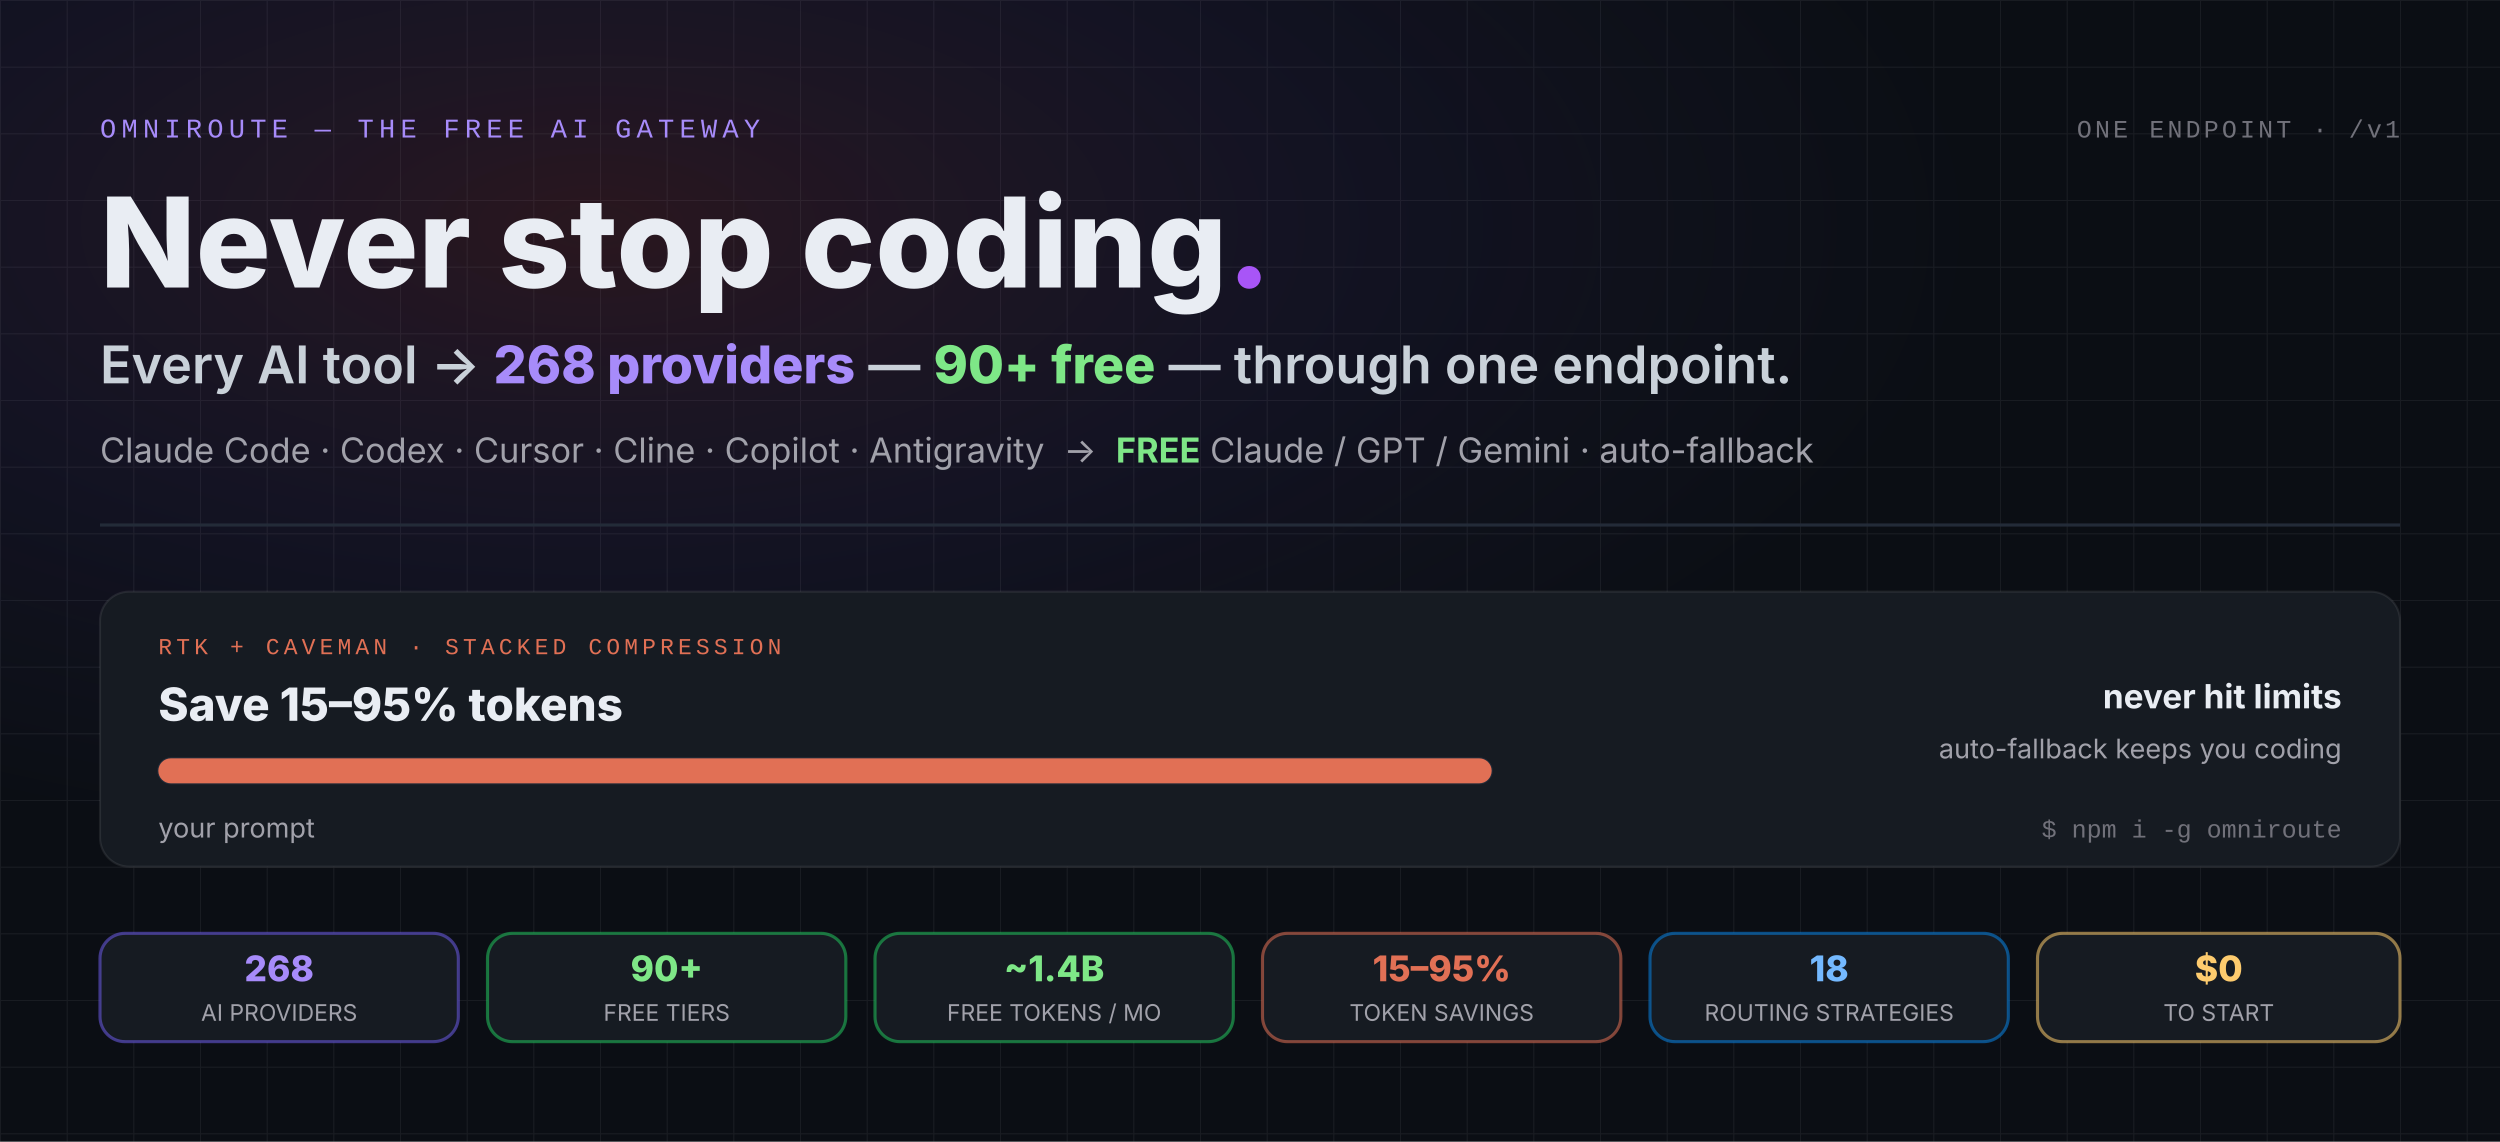
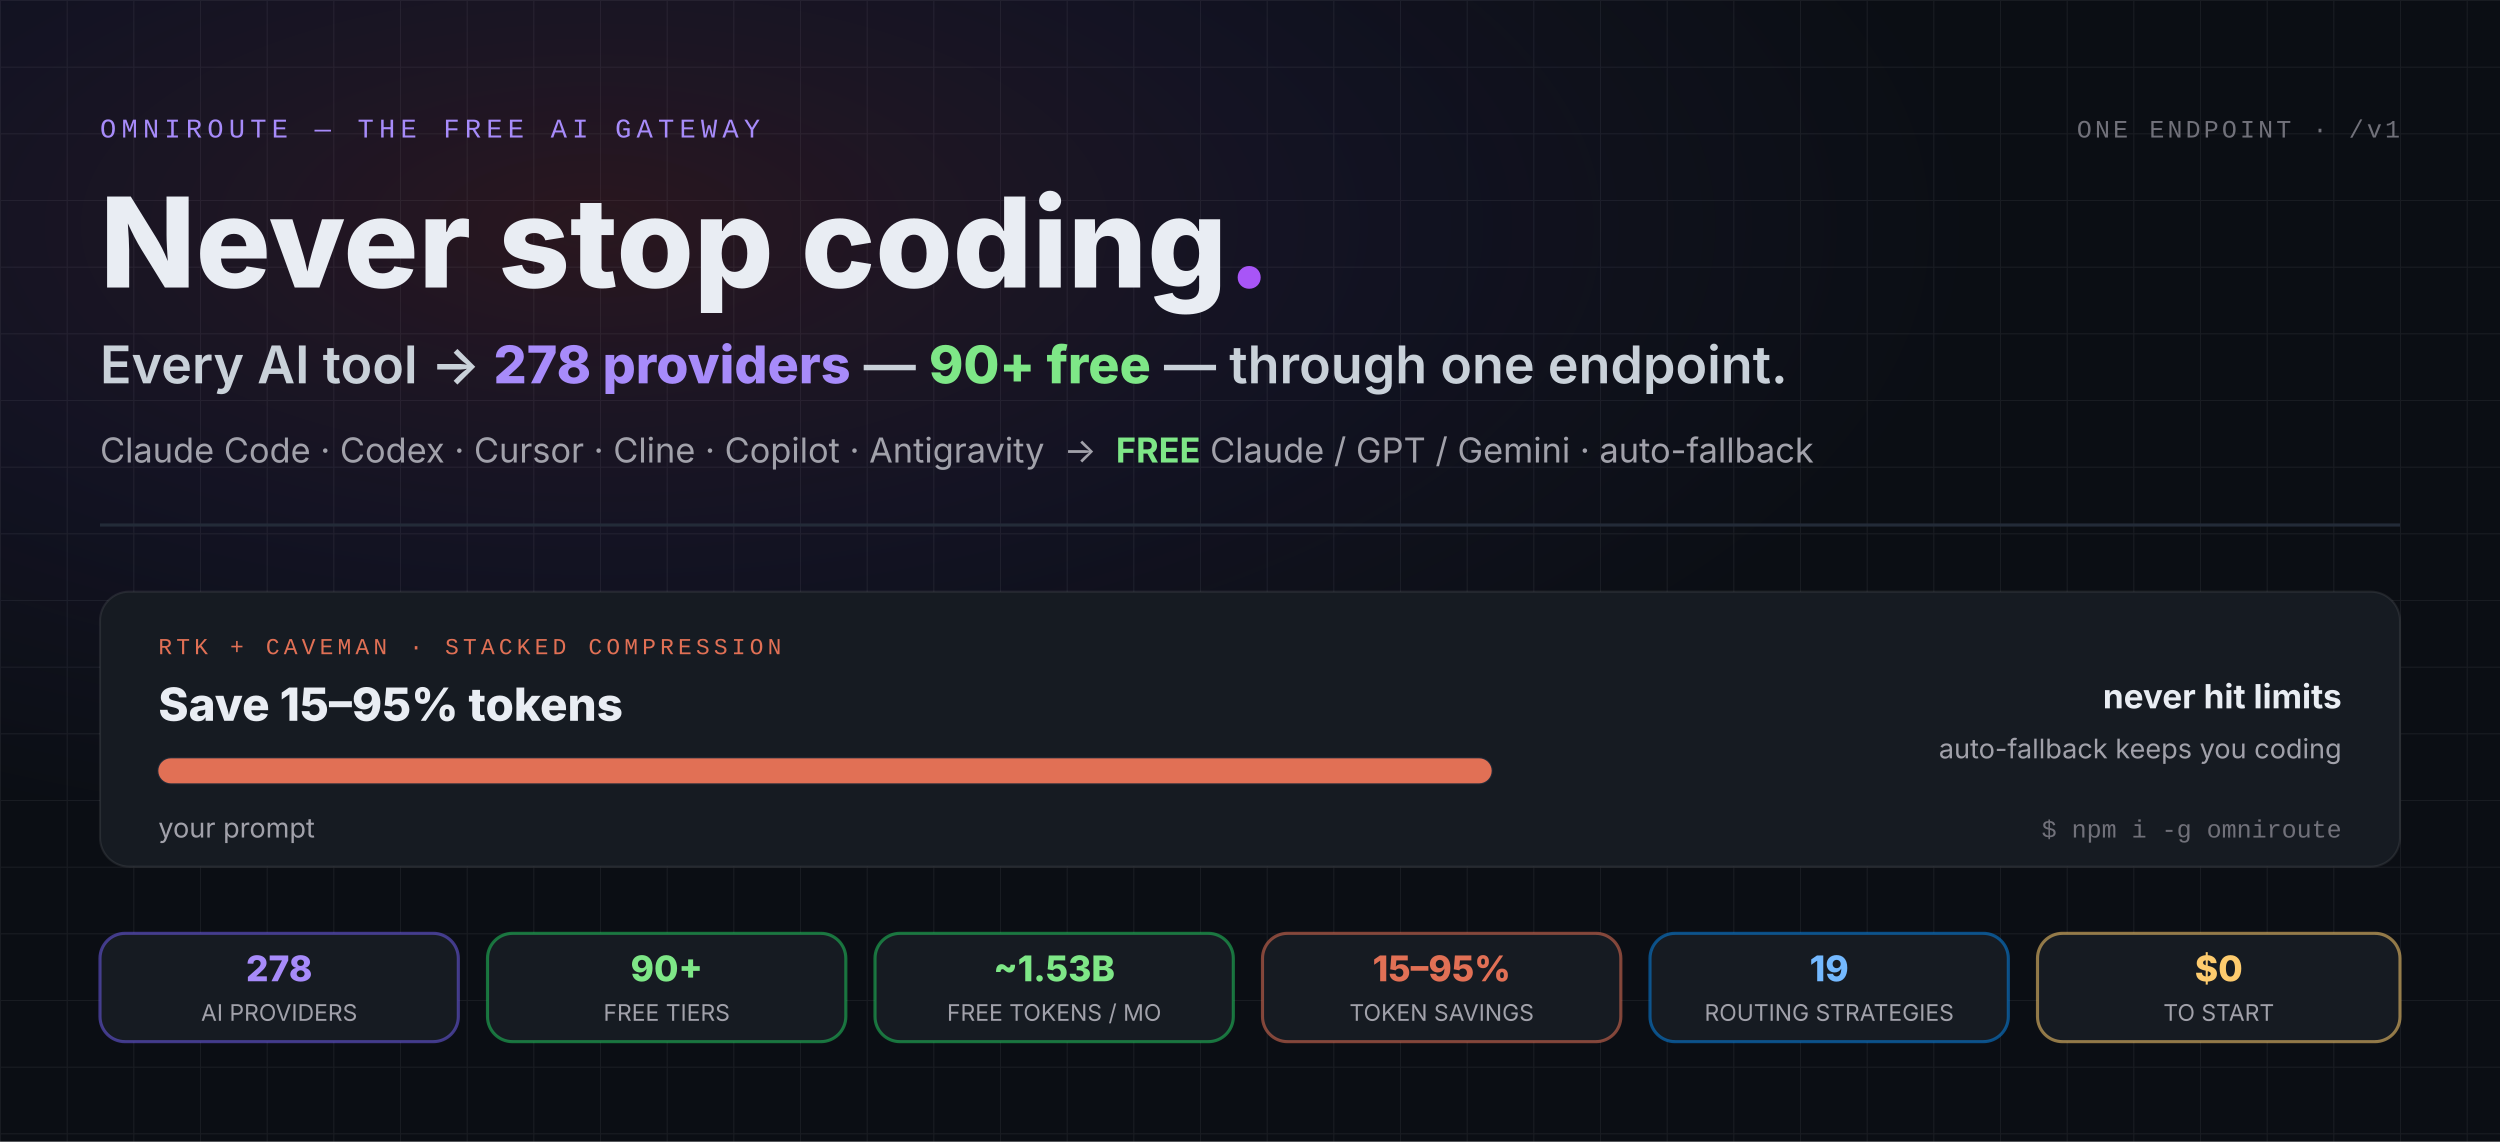
- <svg xmlns="http://www.w3.org/2000/svg" viewBox="0 0 1200 548" role="img" aria-label="OmniRoute hero: Never stop coding. Every AI tool to 268 providers — 90+ free — through one endpoint. Claude Code, Codex, Cursor, Cline, Copilot and Antigravity into free Claude, GPT and Gemini with auto-fallback. RTK + Caveman stacked compression saves 15 to 95 percent of tokens — about 89 percent average on tool-heavy sessions — so you never hit limits. Stats: 268 AI providers, 90+ free tiers, about 1.4B free tokens per month, 15 to 95 percent token savings, 18 routing strategies, zero dollars to start.">
+ <svg xmlns="http://www.w3.org/2000/svg" viewBox="0 0 1200 548" role="img" aria-label="OmniRoute hero: Never stop coding. Every AI tool to 278 providers — 90+ free — through one endpoint. Claude Code, Codex, Cursor, Cline, Copilot and Antigravity into free Claude, GPT and Gemini with auto-fallback. RTK + Caveman stacked compression saves 15 to 95 percent of tokens — about 89 percent average on tool-heavy sessions — so you never hit limits. Stats: 278 AI providers, 90+ free tiers, about 1.53B free tokens per month, 15 to 95 percent token savings, 19 routing strategies, zero dollars to start.">
  <defs>
    <pattern id="gridPaperH" width="32" height="32" patternUnits="userSpaceOnUse">
      <path d="M 32 0 L 0 0 0 32" fill="none" stroke="#ffffff" stroke-opacity="0.06" stroke-width="1" />
    </pattern>
    <radialGradient id="bgGlowH" cx="24%" cy="20%" r="55%">
      <stop offset="0%" stop-color="#e54d5e" stop-opacity="0.14" />
      <stop offset="55%" stop-color="#8b5cf6" stop-opacity="0.06" />
      <stop offset="100%" stop-color="#6366f1" stop-opacity="0" />
    </radialGradient>
    <linearGradient id="gradBrandH" x1="0" y1="0" x2="1" y2="1">
      <stop offset="0%" stop-color="#e54d5e" />
      <stop offset="100%" stop-color="#a855f7" />
    </linearGradient>
    <path id="dividerPathH" d="M 48,252 L 1152,252" />
  </defs>
  <rect width="1200" height="548" fill="#0b0e14" />
  <rect width="1200" height="548" fill="url(#gridPaperH)" />
  <rect width="1200" height="548" fill="url(#bgGlowH)" />
  <text x="48" y="66" font-family="Consolas, 'Courier New', monospace" font-size="13" letter-spacing="2.5" fill="#a78bfa">OMNIROUTE — THE FREE AI GATEWAY</text>
  <text x="1152" y="66" text-anchor="end" font-family="Consolas, 'Courier New', monospace" font-size="12" letter-spacing="1.5" fill="#71717a">ONE ENDPOINT · /v1</text>
  <text x="48" y="138" font-family="Inter, 'Segoe UI', Arial, Helvetica, system-ui, sans-serif" font-size="60" font-weight="800" fill="#e9edf3">Never stop coding<tspan fill="#a855f7">.</tspan>
  </text>
-   <text x="48" y="184" font-family="Inter, 'Segoe UI', Arial, Helvetica, system-ui, sans-serif" font-size="25" font-weight="600" fill="#c9d1d9">Every AI tool → <tspan fill="#a78bfa" font-weight="800">268 providers</tspan> — <tspan fill="#7ee787" font-weight="800">90+ free</tspan> — through one endpoint.</text>
+   <text x="48" y="184" font-family="Inter, 'Segoe UI', Arial, Helvetica, system-ui, sans-serif" font-size="25" font-weight="600" fill="#c9d1d9">Every AI tool → <tspan fill="#a78bfa" font-weight="800">278 providers</tspan> — <tspan fill="#7ee787" font-weight="800">90+ free</tspan> — through one endpoint.</text>
  <text x="48" y="222" font-family="Inter, 'Segoe UI', Arial, Helvetica, system-ui, sans-serif" font-size="16.5" fill="#a1a1aa">Claude Code · Codex · Cursor · Cline · Copilot · Antigravity  →  <tspan fill="#7ee787" font-weight="700">FREE</tspan> Claude / GPT / Gemini · auto-fallback</text>
  <line x1="48" y1="252" x2="1152" y2="252" stroke="#232b38" stroke-width="1.5" />
  <circle r="4" fill="url(#gradBrandH)" opacity="0">
    <animateMotion dur="6s" repeatCount="indefinite" keyPoints="0;1" keyTimes="0;1" calcMode="linear">
      <mpath href="#dividerPathH" />
    </animateMotion>
    <animate attributeName="opacity" values="0;0.9;0.9;0" keyTimes="0;0.08;0.6;0.75" dur="6s" repeatCount="indefinite" />
  </circle>
  <g>
    <rect x="48" y="284" width="1104" height="132" rx="14" fill="#161b22" stroke="#ffffff" stroke-opacity="0.08" stroke-width="1" />
    <text x="76" y="314" font-family="Consolas, 'Courier New', monospace" font-size="11" letter-spacing="2" fill="#e17055">RTK + CAVEMAN · STACKED COMPRESSION</text>
    <text x="76" y="346" font-family="Inter, 'Segoe UI', Arial, Helvetica, system-ui, sans-serif" font-size="22" font-weight="800" fill="#e9edf3">Save 15–95% tokens</text>
    <rect x="76" y="364" width="640" height="12" rx="6" fill="#0b0e14" stroke="#232b38" stroke-width="1" />
    <rect x="76" y="364" width="640" height="12" rx="6" fill="#e17055">
      <animate attributeName="width" values="640;640;70;70;640" keyTimes="0;0.12;0.5;0.88;1" dur="8s" repeatCount="indefinite" calcMode="spline" keySplines="0.4 0 0.2 1;0.4 0 0.2 1;0.4 0 0.2 1;0.4 0 0.2 1" />
    </rect>
    <text x="76" y="402" font-family="Inter, 'Segoe UI', Arial, Helvetica, system-ui, sans-serif" font-size="13" fill="#a1a1aa">your prompt
      <animate attributeName="opacity" values="1;1;0;0;1" keyTimes="0;0.12;0.35;0.88;1" dur="8s" repeatCount="indefinite" calcMode="discrete" />
    </text>
    <text x="76" y="402" font-family="Inter, 'Segoe UI', Arial, Helvetica, system-ui, sans-serif" font-size="13" font-weight="700" fill="#e17055" opacity="0">−89% avg on tool-heavy sessions
      <animate attributeName="opacity" values="0;0;1;1;0" keyTimes="0;0.35;0.36;0.88;1" dur="8s" repeatCount="indefinite" calcMode="discrete" />
    </text>
    <text x="1124" y="340" text-anchor="end" font-family="Inter, 'Segoe UI', Arial, Helvetica, system-ui, sans-serif" font-size="16" font-weight="700" fill="#e9edf3">never hit limits</text>
    <text x="1124" y="364" text-anchor="end" font-family="Inter, 'Segoe UI', Arial, Helvetica, system-ui, sans-serif" font-size="13" fill="#a1a1aa">auto-fallback keeps you coding</text>
    <text x="1124" y="402" text-anchor="end" font-family="Consolas, 'Courier New', monospace" font-size="12" fill="#71717a">$ npm i -g omniroute</text>
  </g>
  <g font-family="Inter, 'Segoe UI', Arial, Helvetica, system-ui, sans-serif" text-anchor="middle">
    <rect x="48" y="448" width="172" height="52" rx="12" fill="#161b22" stroke="#6c5ce7" stroke-opacity="0.55" stroke-width="1.5" />
-     <text x="134" y="471" font-size="17" font-weight="800" fill="#a78bfa">268</text>
+     <text x="134" y="471" font-size="17" font-weight="800" fill="#a78bfa">278</text>
    <text x="134" y="490" font-size="11" fill="#a1a1aa">AI PROVIDERS</text>
    <rect x="234" y="448" width="172" height="52" rx="12" fill="#161b22" stroke="#22c55e" stroke-opacity="0.55" stroke-width="1.5" />
    <text x="320" y="471" font-size="17" font-weight="800" fill="#7ee787">90+</text>
    <text x="320" y="490" font-size="11" fill="#a1a1aa">FREE TIERS</text>
    <rect x="420" y="448" width="172" height="52" rx="12" fill="#161b22" stroke="#22c55e" stroke-opacity="0.55" stroke-width="1.5" />
-     <text x="506" y="471" font-size="17" font-weight="800" fill="#7ee787">~1.4B</text>
+     <text x="506" y="471" font-size="17" font-weight="800" fill="#7ee787">~1.53B</text>
    <text x="506" y="490" font-size="11" fill="#a1a1aa">FREE TOKENS / MO</text>
    <rect x="606" y="448" width="172" height="52" rx="12" fill="#161b22" stroke="#e17055" stroke-opacity="0.55" stroke-width="1.5" />
    <text x="692" y="471" font-size="17" font-weight="800" fill="#e17055">15–95%</text>
    <text x="692" y="490" font-size="11" fill="#a1a1aa">TOKEN SAVINGS</text>
    <rect x="792" y="448" width="172" height="52" rx="12" fill="#161b22" stroke="#0984e3" stroke-opacity="0.55" stroke-width="1.5" />
-     <text x="878" y="471" font-size="17" font-weight="800" fill="#74b9ff">18</text>
+     <text x="878" y="471" font-size="17" font-weight="800" fill="#74b9ff">19</text>
    <text x="878" y="490" font-size="11" fill="#a1a1aa">ROUTING STRATEGIES</text>
    <rect x="978" y="448" width="174" height="52" rx="12" fill="#161b22" stroke="#fdcb6e" stroke-opacity="0.55" stroke-width="1.5" />
    <text x="1065" y="471" font-size="17" font-weight="800" fill="#fdcb6e">$0</text>
    <text x="1065" y="490" font-size="11" fill="#a1a1aa">TO START</text>
  </g>
</svg>
